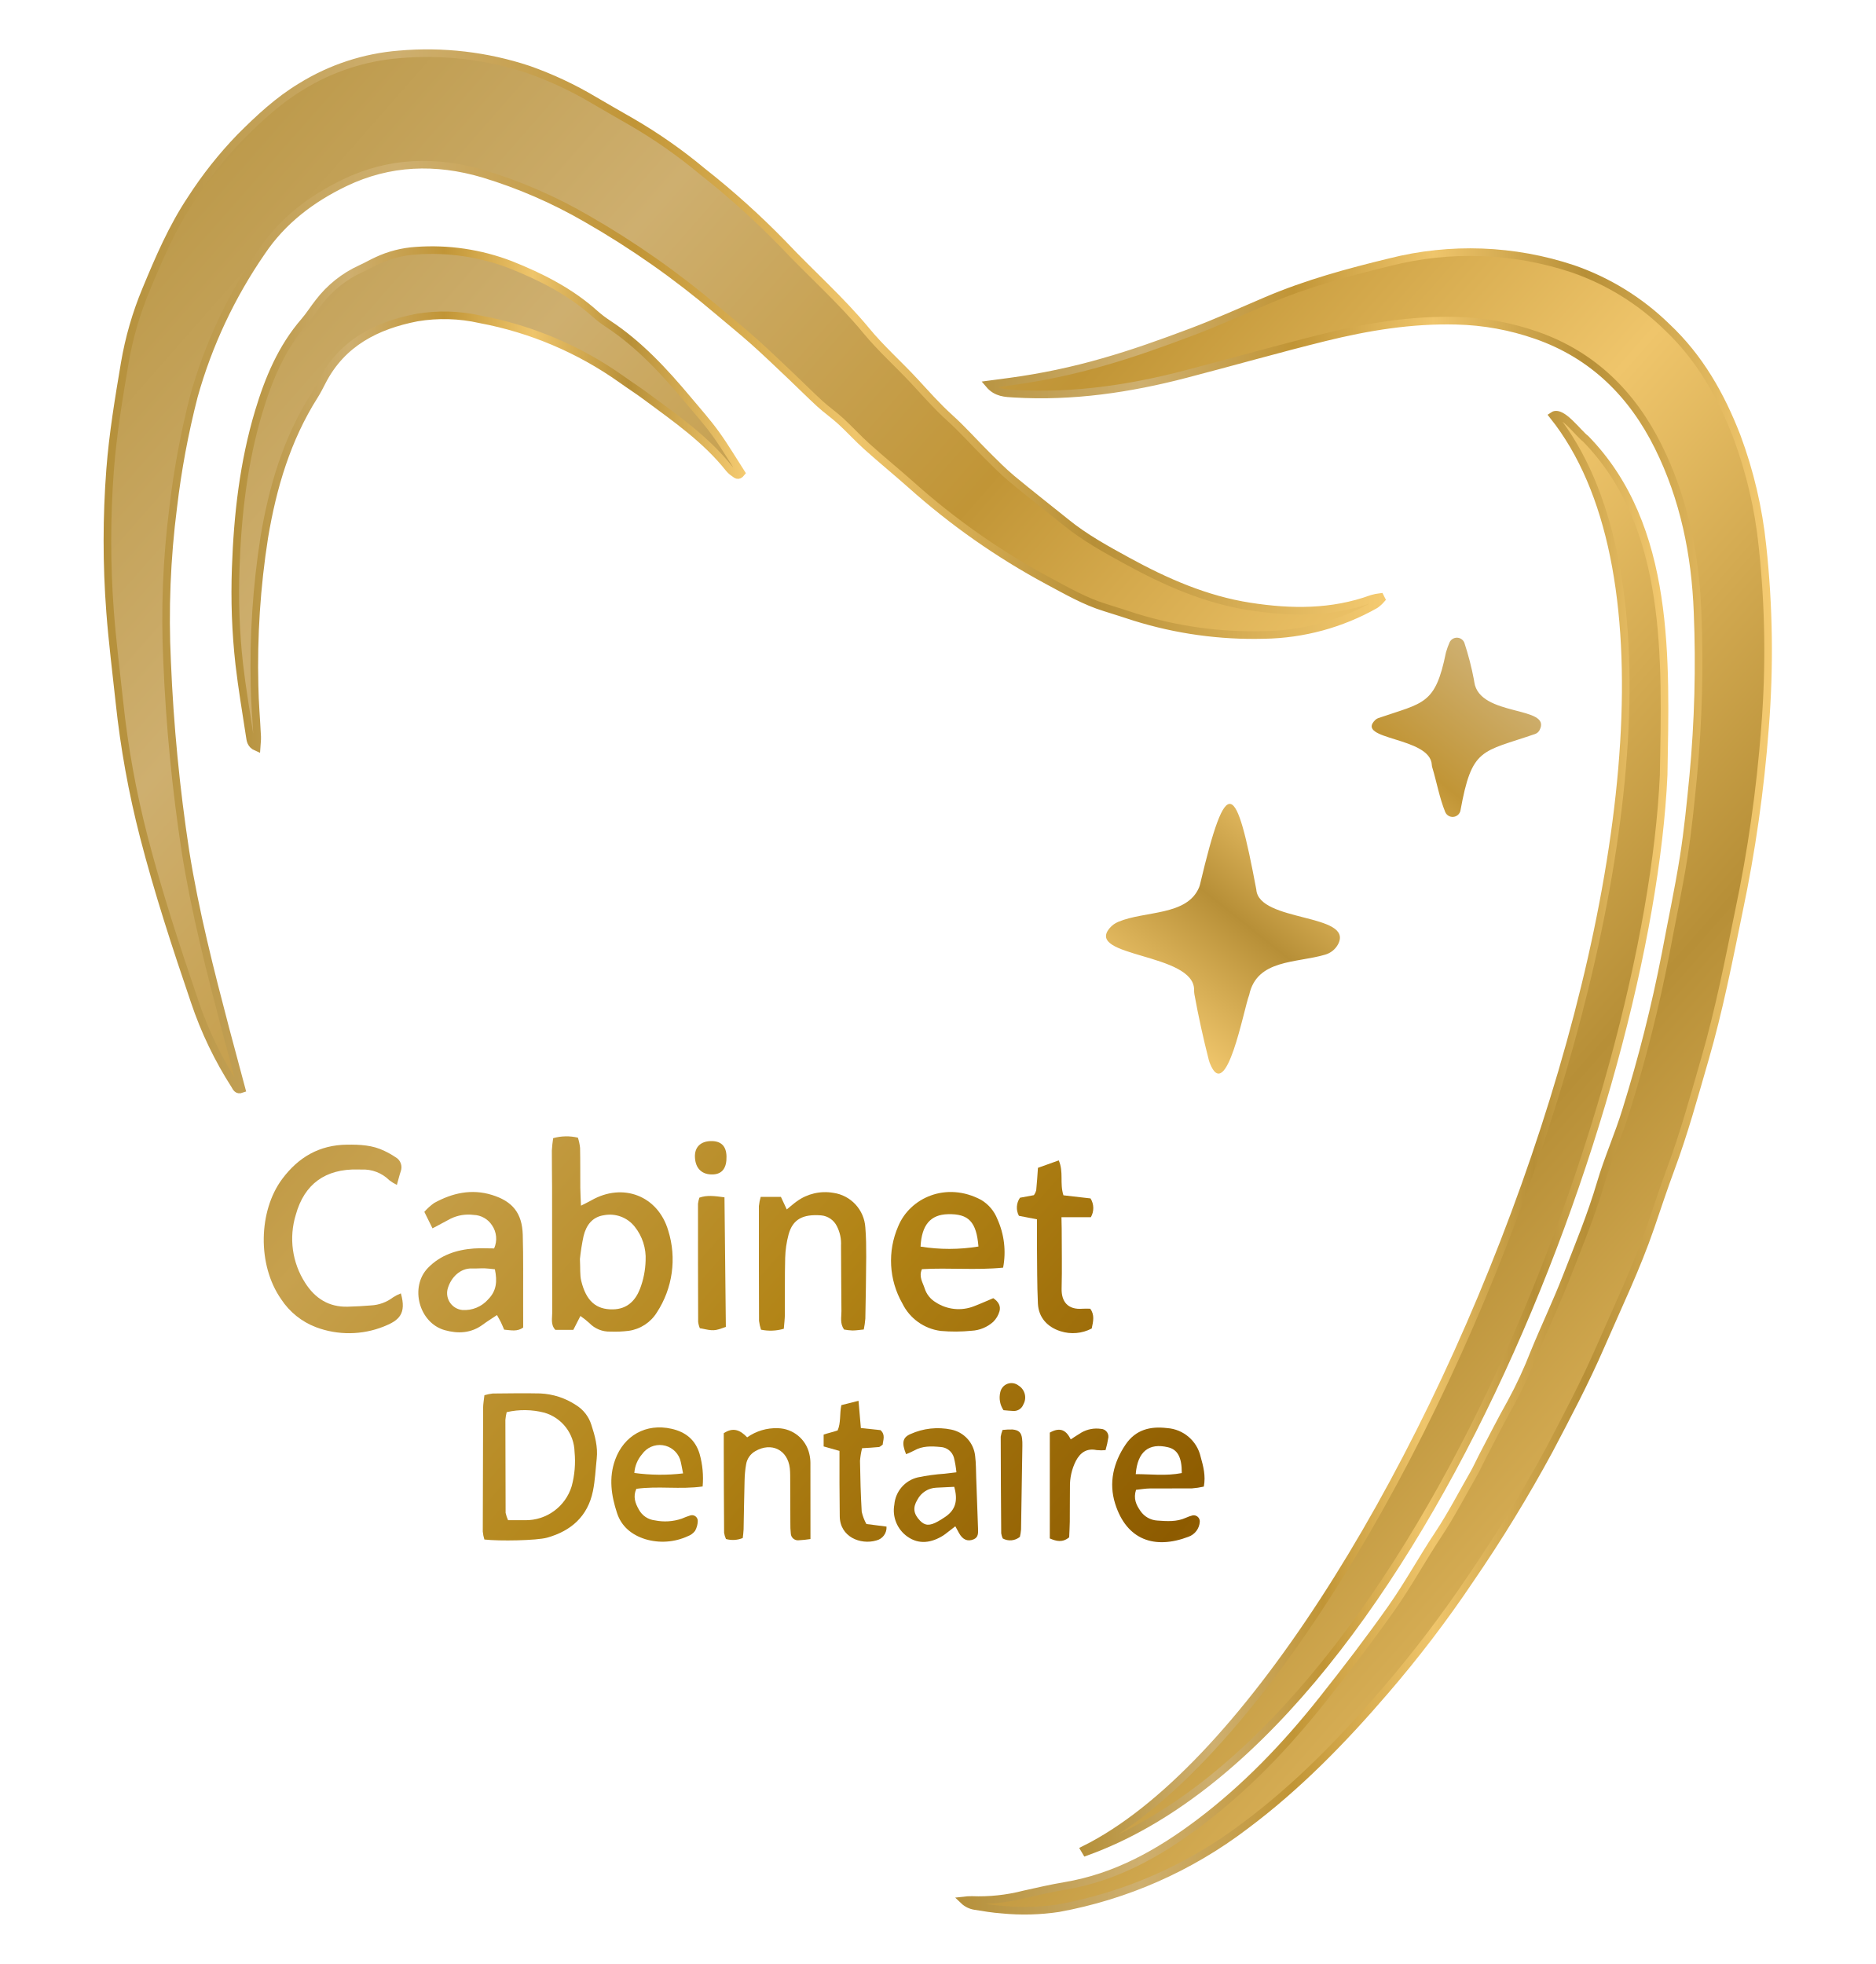
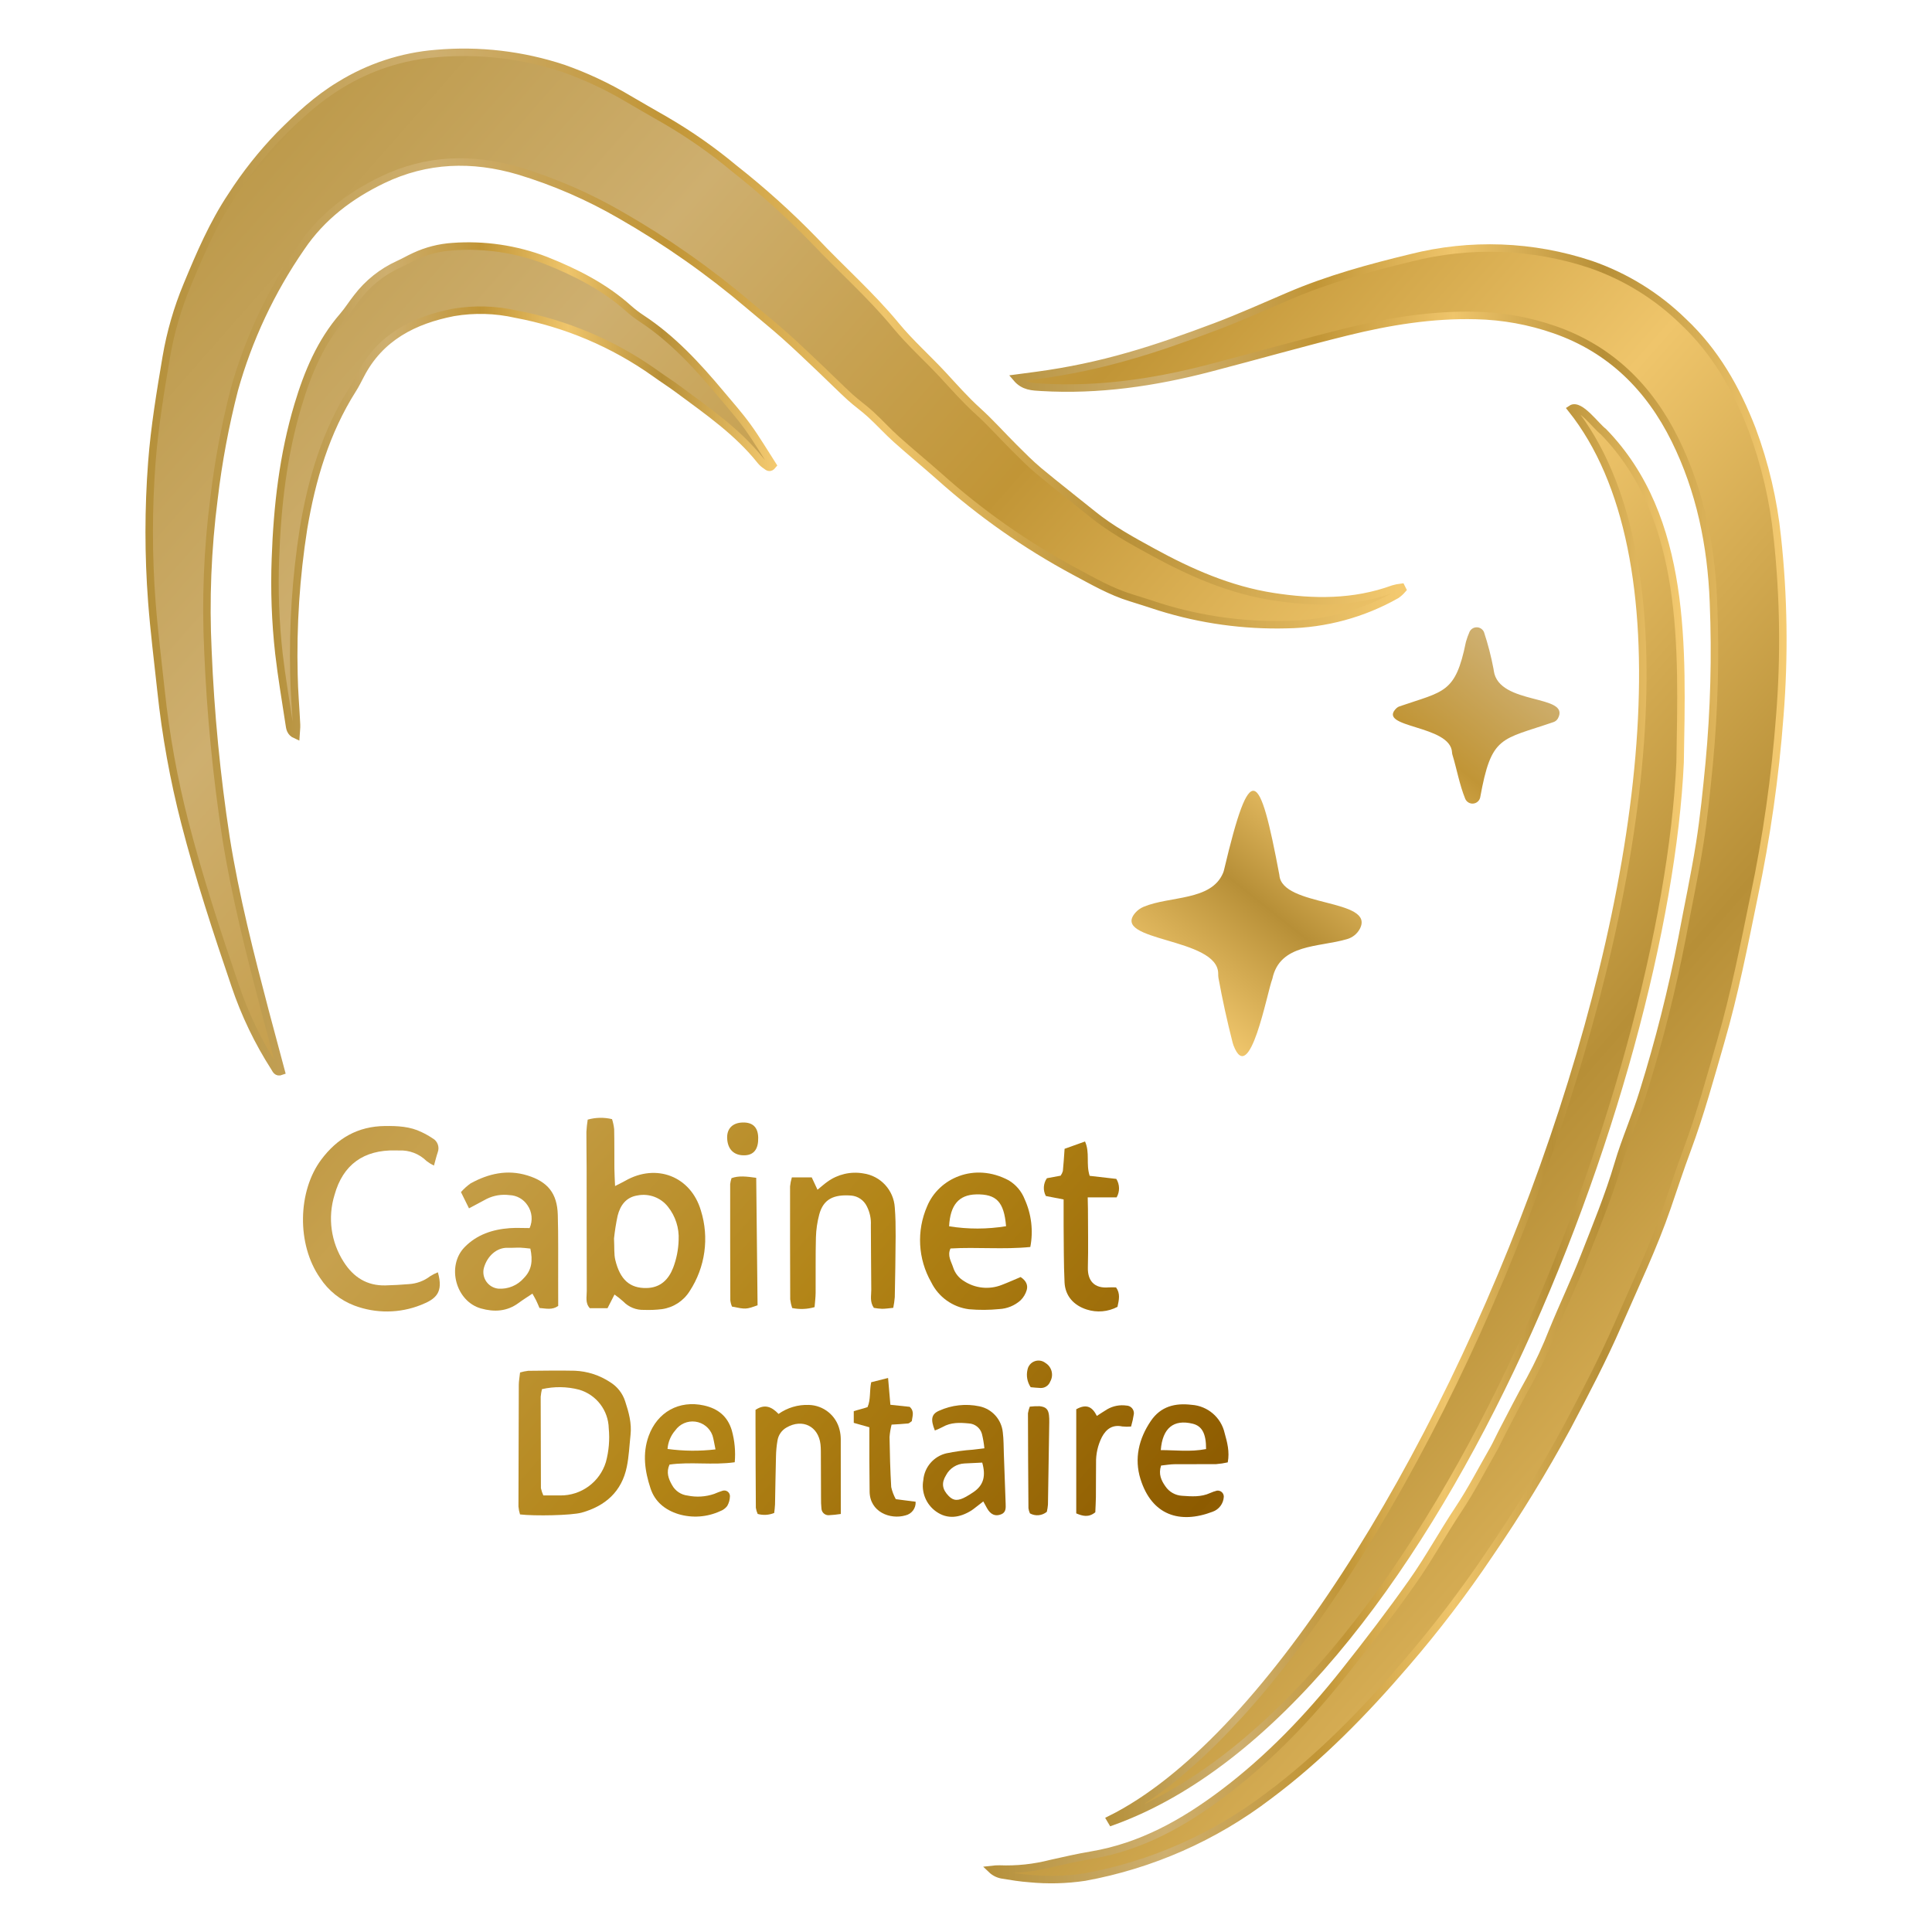
- <svg xmlns="http://www.w3.org/2000/svg" xmlns:xlink="http://www.w3.org/1999/xlink" id="Calque_1" data-name="Calque 1" viewBox="0 0 493.651 516.952">
+ <svg xmlns="http://www.w3.org/2000/svg" xmlns:xlink="http://www.w3.org/1999/xlink" id="Calque_1" data-name="Calque 1" viewBox="-11.65 0 516.952 516.952">
  <defs>
    <style>
      .cls-1, .cls-2, .cls-3, .cls-4 {
        stroke-miterlimit: 10;
        stroke-width: 2px;
      }

      .cls-1 {
        fill: url(#Nouvelle_nuance_de_dégradé_1);
        stroke: url(#Nouvelle_nuance_de_dégradé_1-2);
      }

      .cls-2 {
        fill: url(#Nouvelle_nuance_de_dégradé_1-3);
        stroke: url(#Nouvelle_nuance_de_dégradé_1-4);
      }

      .cls-3 {
        fill: url(#Nouvelle_nuance_de_dégradé_1-5);
        stroke: url(#Nouvelle_nuance_de_dégradé_1-6);
      }

      .cls-4 {
        fill: url(#Nouvelle_nuance_de_dégradé_1-7);
        stroke: url(#Nouvelle_nuance_de_dégradé_1-8);
      }

      .cls-5 {
        fill: url(#Nouvelle_nuance_de_dégradé_1-9);
      }

      .cls-6 {
        fill: url(#linear-gradient);
      }

      .cls-7 {
        fill: url(#Nouvelle_nuance_de_dégradé_1-10);
      }

      .cls-8 {
        fill: url(#linear-gradient-2);
      }

      .cls-9 {
        fill: url(#linear-gradient-3);
      }

      .cls-10 {
        fill: url(#linear-gradient-4);
      }

      .cls-11 {
        fill: url(#linear-gradient-5);
      }

      .cls-12 {
        fill: url(#linear-gradient-6);
      }

      .cls-13 {
        fill: url(#linear-gradient-7);
      }

      .cls-14 {
        fill: url(#linear-gradient-8);
      }

      .cls-15 {
        fill: url(#linear-gradient-9);
      }

      .cls-16 {
        fill: url(#linear-gradient-10);
      }

      .cls-17 {
        fill: url(#linear-gradient-11);
      }

      .cls-18 {
        fill: url(#linear-gradient-12);
      }

      .cls-19 {
        fill: url(#linear-gradient-13);
      }

      .cls-20 {
        fill: url(#linear-gradient-14);
      }

      .cls-21 {
        fill: url(#linear-gradient-15);
      }

      .cls-22 {
        fill: url(#linear-gradient-16);
      }

      .cls-23 {
        fill: url(#linear-gradient-17);
      }
    </style>
    <linearGradient id="Nouvelle_nuance_de_dégradé_1" data-name="Nouvelle nuance de dégradé 1" x1="1.79" y1="36.412" x2="462.417" y2="441.087" gradientUnits="userSpaceOnUse">
      <stop offset="0" stop-color="#b4934f" />
      <stop offset="0" stop-color="#b5903a" />
      <stop offset="0.228" stop-color="#ceaf6f" />
      <stop offset="0.414" stop-color="#c19536" />
      <stop offset="0.586" stop-color="#efc56b" />
      <stop offset="0.772" stop-color="#b78f37" />
      <stop offset="1" stop-color="#f5cb71" />
    </linearGradient>
    <linearGradient id="Nouvelle_nuance_de_dégradé_1-2" x1="27.271" y1="150.409" x2="364.831" y2="150.409" xlink:href="#Nouvelle_nuance_de_dégradé_1" />
    <linearGradient id="Nouvelle_nuance_de_dégradé_1-3" x1="24.544" y1="10.513" x2="485.17" y2="415.187" xlink:href="#Nouvelle_nuance_de_dégradé_1" />
    <linearGradient id="Nouvelle_nuance_de_dégradé_1-4" x1="251.255" y1="284.645" x2="466.38" y2="284.645" xlink:href="#Nouvelle_nuance_de_dégradé_1" />
    <linearGradient id="Nouvelle_nuance_de_dégradé_1-5" x1="22.874" y1="12.414" x2="483.5" y2="417.088" xlink:href="#Nouvelle_nuance_de_dégradé_1" />
    <linearGradient id="Nouvelle_nuance_de_dégradé_1-6" x1="284.058" y1="298.414" x2="439.127" y2="298.414" xlink:href="#Nouvelle_nuance_de_dégradé_1" />
    <linearGradient id="Nouvelle_nuance_de_dégradé_1-7" x1="-1.096" y1="39.697" x2="459.531" y2="444.372" xlink:href="#Nouvelle_nuance_de_dégradé_1" />
    <linearGradient id="Nouvelle_nuance_de_dégradé_1-8" x1="60.929" y1="131.518" x2="196.334" y2="131.518" xlink:href="#Nouvelle_nuance_de_dégradé_1" />
    <linearGradient id="Nouvelle_nuance_de_dégradé_1-9" x1="408.315" y1="138.602" x2="301.617" y2="272.193" xlink:href="#Nouvelle_nuance_de_dégradé_1" />
    <linearGradient id="linear-gradient" x1="-76.987" y1="126.082" x2="383.639" y2="530.757" gradientUnits="userSpaceOnUse">
      <stop offset="0" stop-color="#dcb45a" />
      <stop offset="0.228" stop-color="#a88028" />
      <stop offset="0.414" stop-color="#c7a14e" />
      <stop offset="0.586" stop-color="#b28416" />
      <stop offset="0.772" stop-color="#8d5b00" />
      <stop offset="1" stop-color="#d0a853" />
      <stop offset="1" stop-color="#d2aa5f" />
    </linearGradient>
    <linearGradient id="Nouvelle_nuance_de_dégradé_1-10" x1="418.707" y1="146.902" x2="312.008" y2="280.493" xlink:href="#Nouvelle_nuance_de_dégradé_1" />
    <linearGradient id="linear-gradient-2" x1="-102.65" y1="155.293" x2="357.977" y2="559.967" xlink:href="#linear-gradient" />
    <linearGradient id="linear-gradient-3" x1="-91.862" y1="143.013" x2="368.765" y2="547.687" xlink:href="#linear-gradient" />
    <linearGradient id="linear-gradient-4" x1="-36.57" y1="80.077" x2="424.056" y2="484.752" xlink:href="#linear-gradient" />
    <linearGradient id="linear-gradient-5" x1="-112.251" y1="166.222" x2="348.375" y2="570.897" xlink:href="#linear-gradient" />
    <linearGradient id="linear-gradient-6" x1="-53.612" y1="99.475" x2="407.015" y2="504.149" xlink:href="#linear-gradient" />
    <linearGradient id="linear-gradient-7" x1="-22.313" y1="63.848" x2="438.314" y2="468.523" xlink:href="#linear-gradient" />
    <linearGradient id="linear-gradient-8" x1="-99.033" y1="151.176" x2="361.594" y2="555.85" xlink:href="#linear-gradient" />
    <linearGradient id="linear-gradient-9" x1="-41.6" y1="85.802" x2="419.026" y2="490.477" xlink:href="#linear-gradient" />
    <linearGradient id="linear-gradient-10" x1="-87.676" y1="138.248" x2="372.951" y2="542.923" xlink:href="#linear-gradient" />
    <linearGradient id="linear-gradient-11" x1="-67.612" y1="115.41" x2="393.015" y2="520.085" xlink:href="#linear-gradient" />
    <linearGradient id="linear-gradient-12" x1="-74.673" y1="123.448" x2="385.954" y2="528.122" xlink:href="#linear-gradient" />
    <linearGradient id="linear-gradient-13" x1="-64.085" y1="111.395" x2="396.542" y2="516.07" xlink:href="#linear-gradient" />
    <linearGradient id="linear-gradient-14" x1="-51.117" y1="96.635" x2="409.509" y2="501.31" xlink:href="#linear-gradient" />
    <linearGradient id="linear-gradient-15" x1="-58.845" y1="105.432" x2="401.781" y2="510.106" xlink:href="#linear-gradient" />
    <linearGradient id="linear-gradient-16" x1="-50.455" y1="95.881" x2="410.172" y2="500.555" xlink:href="#linear-gradient" />
    <linearGradient id="linear-gradient-17" x1="-47.447" y1="92.457" x2="413.179" y2="497.132" xlink:href="#linear-gradient" />
  </defs>
  <g>
    <path class="cls-1" d="M363.605,157.731a8.97,8.97,0,0,1-1.59,1.44,61.325,61.325,0,0,1-29.28,7.96,105.032,105.032,0,0,1-34.02-4.71c-2.59-.83-5.17-1.69-7.76-2.48-5.4-1.64-10.22-4.46-15.16-7.09a186.568,186.568,0,0,1-36.02-25.27c-3.83-3.39-7.79-6.64-11.6-10.05-2.37-2.13-4.52-4.51-6.87-6.67-1.76-1.62-3.75-2.99-5.51-4.6-2.59-2.37-5.06-4.87-7.61-7.28-3.25-3.08-6.47-6.18-9.81-9.16-3.1-2.76-6.34-5.36-9.5-8.05a227.527,227.527,0,0,0-34.48-24.22,127.966,127.966,0,0,0-27.2-11.81c-12.45-3.68-24.72-3.28-36.45,2.36-8.71,4.2-16.33,9.92-21.86,18.16a127.27,127.27,0,0,0-17.83,37.99,220.786,220.786,0,0,0-5.45,29.2,231.493,231.493,0,0,0-1.62,40.68,455.043,455.043,0,0,0,4.85,50.08c2.52,15.82,6.48,31.28,10.54,46.73,1.38,5.23,2.8,10.46,4.21,15.73-1.16.43-1.42-.47-1.78-1.03a99.361,99.361,0,0,1-10.56-21.99c-4.9-14.37-9.62-28.78-13.42-43.5a245.053,245.053,0,0,1-6.39-35.33c-.85-7.94-1.86-15.87-2.46-23.83a246.654,246.654,0,0,1,.01-37.37c.72-9.42,2.27-18.71,3.84-28.01a88.919,88.919,0,0,1,5.58-19.3c3.42-8.26,6.94-16.5,11.95-23.99a105.6,105.6,0,0,1,12.78-16.13c4.97-4.99,10.07-9.76,16.17-13.43a57.8,57.8,0,0,1,25.73-8.44,84.707,84.707,0,0,1,34.06,3.97,96.608,96.608,0,0,1,17.32,8.12c3.32,1.93,6.63,3.86,9.96,5.75a133.587,133.587,0,0,1,18.45,12.92,216.115,216.115,0,0,1,21.36,19.23c7.22,7.67,15.16,14.63,21.89,22.8,3.85,4.67,8.43,8.73,12.56,13.18,3.04,3.28,5.98,6.64,9.31,9.65,3.44,3.1,6.52,6.59,9.81,9.86,2.15,2.14,4.28,4.3,6.6,6.24,4.67,3.88,9.47,7.6,14.19,11.42,4.99,4.06,10.62,7.15,16.21,10.2,10.11,5.54,20.65,10.17,32.19,11.97,10.86,1.69,21.64,1.8,32.17-2.04a13.29,13.29,0,0,1,2.19-.45C363.405,157.341,363.505,157.531,363.605,157.731Z" />
    <path class="cls-2" d="M464.575,191.591a368.08,368.08,0,0,1-6.9,48.38c-2.66,12.99-5.21,26-8.91,38.76-2.8,9.67-5.44,19.38-8.95,28.83-1.89,5.09-3.59,10.25-5.35,15.39-3.69,10.75-8.62,20.97-13.14,31.38-4.08,9.4-8.85,18.42-13.61,27.47a380.1,380.1,0,0,1-20.75,33.92,306.968,306.968,0,0,1-22.36,29.33c-11.15,12.99-23.12,25.28-36.9,35.55a115.318,115.318,0,0,1-49.13,21.67,60.318,60.318,0,0,1-14.82.37c-2.38-.17-4.76-.56-7.13-.95a5.515,5.515,0,0,1-2.98-1.47,17.165,17.165,0,0,1,2.14-.12,47.7,47.7,0,0,0,13.77-1.47c3.59-.8,7.17-1.63,10.8-2.24,13.3-2.23,24.64-8.58,35.23-16.55,12.34-9.3,22.93-20.38,32.49-32.44,6.26-7.89,12.39-15.89,18.19-24.12,4.41-6.25,8.09-13.03,12.33-19.41,3.45-5.2,6.29-10.73,9.39-16.12.79-1.38,1.42-2.86,2.17-4.28,2.52-4.81,4.96-9.66,7.63-14.39a114.716,114.716,0,0,0,6.04-13.03c2.72-6.65,5.83-13.15,8.44-19.84,3.19-8.18,6.56-16.29,9.05-24.74,1.93-6.58,4.78-12.89,6.77-19.46a383.188,383.188,0,0,0,10.31-40.88c1.58-8.49,3.41-16.93,4.76-25.45,1.13-7.1,1.83-14.27,2.53-21.42a320.1,320.1,0,0,0,1.14-43.13c-.58-15.19-3.57-29.9-10.33-43.54-6.84-13.78-17.14-24.11-32.07-29.33a68.507,68.507,0,0,0-21.11-3.84c-11.79-.3-23.28,1.58-34.63,4.38-12.26,3.03-24.4,6.5-36.62,9.68-14.77,3.86-29.74,6.06-45.07,5.15-2.35-.14-4.71-.16-6.65-2.45l5.63-.75a170.912,170.912,0,0,0,24.38-5.14c7.83-2.22,15.52-4.99,23.14-7.85,6.72-2.53,13.29-5.5,19.9-8.32,10.48-4.47,21.43-7.46,32.46-10.13a85.686,85.686,0,0,1,48.22,1.79,66.391,66.391,0,0,1,24.65,15.23c8.63,8.1,14.21,17.98,18.42,28.82a116.9,116.9,0,0,1,6.76,28.86A254.715,254.715,0,0,1,464.575,191.591Z" />
    <path class="cls-3" d="M437.9,203.981c-3.863,85.443-66.142,252.585-152.04,283.47-.12-.21-.24-.43-.37-.64,82.294-40.935,185.739-299.247,123.31-377.42,2.238-1.527,6.669,4.732,8.57,6.1C439.958,138.647,438.409,173.844,437.9,203.981Z" />
    <path class="cls-4" d="M195.105,124.491c-.81,1.02-1.32.39-1.78.08a6.165,6.165,0,0,1-1.43-1.26c-6.14-7.74-14.19-13.28-22-19.08-2.05-1.53-4.22-2.89-6.29-4.39a94.2,94.2,0,0,0-37.19-15.78,43.089,43.089,0,0,0-16.69-.47c-10.54,2.05-19.67,6.62-24.9,16.77-.66,1.27-1.3,2.57-2.07,3.78-7.23,11.41-10.97,24.04-13.18,37.23a217.536,217.536,0,0,0-2.57,39.16c.07,4.47.48,8.93.69,13.4.04.86-.1,1.73-.16,2.74-1.53-.67-1.63-1.82-1.79-2.89-.95-6.31-2.04-12.61-2.77-18.96a170.472,170.472,0,0,1-.93-25.36c.49-13.94,2.05-27.74,6.07-41.13,2.58-8.59,6.01-16.84,12.02-23.76,1.35-1.57,2.45-3.35,3.74-4.98A29.1,29.1,0,0,1,95,70.721c1.45-.65,2.83-1.47,4.29-2.13a28.389,28.389,0,0,1,10.14-2.6,57.665,57.665,0,0,1,24.92,3.67c8.06,3.2,15.73,7.08,22.25,12.93a30.174,30.174,0,0,0,3.43,2.62c8.25,5.42,14.83,12.58,21.11,20.07,2.46,2.94,5.02,5.81,7.26,8.91C190.815,117.531,192.915,121.1,195.105,124.491Z" />
    <path class="cls-5" d="M352.206,248.535a5.631,5.631,0,0,1-3.406,2.745c-7.582,2.252-18,1.156-20,10.621-1.391,3.485-6.044,29.151-10.4,17.819a6.553,6.553,0,0,1-.221-.7q-2.208-8.611-3.8-17.348a6.252,6.252,0,0,1-.07-1.128c.011-9.769-28.884-8.536-22.186-16.3a6.008,6.008,0,0,1,2.213-1.6c7-2.954,18.083-1.524,21.267-9.043a5.669,5.669,0,0,0,.285-.909c7.052-29.76,9.463-26.9,14.788,1.426C331.266,242.791,356.47,240.356,352.206,248.535Z" />
    <path class="cls-6" d="M175.885,323.891c-2.71-9.17-11.94-12.69-20.24-7.94-.77.44-1.59.82-2.72,1.4-.07-1.85-.17-3.27-.18-4.69-.03-3.51.02-7.02-.06-10.52a13.335,13.335,0,0,0-.57-2.69,12.933,12.933,0,0,0-6.51.13,31.826,31.826,0,0,0-.35,3.28c-.02,3.19.06,6.38.06,9.57.02,11,0,22.01.04,33.01.01,1.53-.47,3.2.82,4.6h4.73c.62-1.2,1.17-2.28,1.87-3.66a23.331,23.331,0,0,1,2.34,1.86,7.34,7.34,0,0,0,5.6,2.25,29.155,29.155,0,0,0,4.77-.2,10.441,10.441,0,0,0,7.4-4.82A25.467,25.467,0,0,0,175.885,323.891Zm-7.43,15.36c-1.2,3.07-3.35,5.32-7.11,5.39-4.43.09-7.08-2.2-8.36-7.52-.37-1.53-.21-3.17-.34-5.73a57.417,57.417,0,0,1,.97-6.1c.7-2.76,2.24-4.97,5.36-5.43a8.316,8.316,0,0,1,8.1,3.03,13.165,13.165,0,0,1,2.86,8.92A22.542,22.542,0,0,1,168.455,339.251Z" />
    <path class="cls-7" d="M405.217,192.219a2.136,2.136,0,0,1-1.186.989c-14.111,4.855-16.605,3.472-19.625,20.194h0a2.114,2.114,0,0,1-4,.34c-1.544-3.794-2.245-7.938-3.444-11.862a2.08,2.08,0,0,1-.081-.515c-.32-7.513-20.461-6.5-14.852-11.9a2.117,2.117,0,0,1,.765-.452c11.937-4.108,14.987-3.443,17.777-17.163.015-.071.034-.143.056-.213a20.529,20.529,0,0,1,.928-2.569,2.12,2.12,0,0,1,3.885.11,75.86,75.86,0,0,1,2.528,9.771c.043.186.061.383.087.565C389.388,188.815,408.744,185.659,405.217,192.219Z" />
    <path class="cls-8" d="M101.005,349.161a24.672,24.672,0,0,1-17.82.18,19.047,19.047,0,0,1-9.18-7.37c-6.36-9.09-5.94-23.3.26-31.63,4.31-5.79,9.83-8.97,17.09-9.05,3.38-.04,6.72.11,9.82,1.64a22.6,22.6,0,0,1,2.92,1.65,3.036,3.036,0,0,1,1.39,3.72c-.36,1.05-.61,2.13-1.02,3.58a11.453,11.453,0,0,1-1.97-1.21,9.776,9.776,0,0,0-7.39-2.83c-.32.01-.64-.01-.96-.02-8.46-.17-14.02,3.77-16.28,11.9a21.438,21.438,0,0,0,2.47,17.96c2.6,4.08,6.21,6.37,11.14,6.26,2.08-.05,4.15-.17,6.22-.34a10.438,10.438,0,0,0,5.76-2.12,11.693,11.693,0,0,1,2.06-1.05C107.065,345.861,104.985,347.591,101.005,349.161Z" />
    <path class="cls-9" d="M137.6,325.021c-.17-5.69-2.66-8.82-8.12-10.5-5.37-1.66-10.44-.51-15.22,2.13a15.2,15.2,0,0,0-2.57,2.32c.69,1.41,1.3,2.64,2.15,4.35,1.95-1.05,3.35-1.81,4.76-2.54a10.68,10.68,0,0,1,6.07-1,6,6,0,0,1,4.83,2.72,6.241,6.241,0,0,1,.56,6.1c-1.82,0-3.57-.1-5.31.02-4.59.33-8.82,1.73-12.09,5.09-4.9,5.04-2.36,14.5,4.39,16.4,3.51.99,6.97.83,10.07-1.48,1.12-.83,2.31-1.56,3.69-2.49.45.81.76,1.33,1.02,1.86.33.68.61,1.38.87,1.98,1.85.16,3.43.58,5.01-.55,0-2.23,0-4.44-.01-6.65C137.675,336.861,137.775,330.941,137.6,325.021Zm-9.09,16.97a8.292,8.292,0,0,1-6.82,2.82,4.463,4.463,0,0,1-3.89-5.46c.87-3.24,3.47-5.59,6.42-5.47,1.11.04,2.23-.07,3.35-.04.78.02,1.56.14,2.69.25C130.945,337.331,130.645,339.831,128.505,341.991Z" />
    <path class="cls-10" d="M264.035,333.661a21.242,21.242,0,0,0-1.51-12.78,10.206,10.206,0,0,0-4.25-5.04c-9.2-4.93-18.77-.55-21.85,6.93a22.648,22.648,0,0,0,1.09,20.31,13.088,13.088,0,0,0,10.12,7.24,43.1,43.1,0,0,0,8.11-.05,9.219,9.219,0,0,0,5.67-2.33,6.311,6.311,0,0,0,1.67-2.8c.36-1.31-.2-2.49-1.64-3.44-1.6.67-3.32,1.45-5.08,2.12a11.027,11.027,0,0,1-10.09-1.05,6.53,6.53,0,0,1-2.9-3.68c-.51-1.57-1.6-3.11-.7-5.03C249.785,333.641,256.785,334.381,264.035,333.661Zm-21.73-5.54c.29-5.69,2.6-8.42,7.22-8.53,5.43-.13,7.48,1.98,8.02,8.51A47.5,47.5,0,0,1,242.305,328.121Z" />
    <path class="cls-11" d="M155.645,375.011a9.335,9.335,0,0,0-4.04-5.18,18.549,18.549,0,0,0-9.45-3.06c-4.15-.09-8.31-.02-12.47.02a12.594,12.594,0,0,0-2.18.45c-.15,1.37-.33,2.31-.34,3.25q-.075,16.305-.09,32.62a9.986,9.986,0,0,0,.42,2.11c3.98.46,13.76.27,16.49-.48,6.34-1.77,10.72-5.63,12.08-12.26.58-2.8.69-5.7,1-8.55C157.405,380.831,156.6,377.911,155.645,375.011Zm-5.17,16.18a12.633,12.633,0,0,1-12.26,8.95c-1.43-.02-2.85,0-4.48,0a9.693,9.693,0,0,1-.65-1.94q-.06-12.225-.06-24.46a13.69,13.69,0,0,1,.34-2.04,20.847,20.847,0,0,1,9.94.14,11.028,11.028,0,0,1,7.93,10.34A25.255,25.255,0,0,1,150.475,391.191Z" />
    <path class="cls-12" d="M228,330.761c-.03,5.43-.12,10.87-.23,16.31a23.029,23.029,0,0,1-.41,2.87c-1.12.11-2.06.26-2.99.26a15.867,15.867,0,0,1-2.2-.25c-1.13-1.62-.68-3.26-.69-4.82-.07-5.76-.06-11.51-.11-17.27a9.968,9.968,0,0,0-1.08-5.09,5.134,5.134,0,0,0-4.17-2.87c-4.74-.36-7.46.98-8.56,5.06a26.373,26.373,0,0,0-.89,6.12c-.13,4.95-.04,9.91-.08,14.87-.01,1.24-.18,2.48-.28,3.8a12.453,12.453,0,0,1-6,.24,11.928,11.928,0,0,1-.52-2.32q-.06-15.1-.04-30.22a12.654,12.654,0,0,1,.48-2.41h5.32c.51,1.1.98,2.09,1.54,3.3.98-.8,1.79-1.53,2.68-2.16a12.675,12.675,0,0,1,9.56-2.21,9.815,9.815,0,0,1,8.44,9.12C227.985,325.631,228.005,328.2,228,330.761Z" />
    <path class="cls-13" d="M286.975,344.471c1.18,1.63.8,3.31.38,5.21a10.647,10.647,0,0,1-8.23.71c-3.45-1.1-5.75-3.6-5.93-7.25-.24-5.09-.19-10.19-.25-15.29-.02-2.22,0-4.44,0-6.91-1.75-.34-3.24-.63-4.75-.92a4.546,4.546,0,0,1,.28-4.76c1.16-.22,2.39-.44,3.67-.68a3.973,3.973,0,0,0,.6-1.25c.2-1.89.3-3.79.46-5.94,1.79-.64,3.52-1.26,5.47-1.96,1.35,3.02.21,6.01,1.24,9.19,2.54.29,4.87.56,7.13.82a4.8,4.8,0,0,1,.08,4.95h-7.731c0,1.174.061,2.086.061,2.97,0,5.26.12,10.53-.02,15.78-.09,3.45,1.62,5.68,5.58,5.33C285.645,344.421,286.285,344.471,286.975,344.471Z" />
    <path class="cls-14" d="M184.945,391.261a23.915,23.915,0,0,0-.79-8.55c-1.13-3.77-3.71-5.81-7.42-6.64-6.67-1.5-12.5,1.76-14.82,8.16-1.72,4.77-1.01,9.46.5,14.03,1.16,3.54,3.86,5.75,7.44,6.87a15.857,15.857,0,0,0,11.2-.79,4.183,4.183,0,0,0,1.89-1.39,5.5,5.5,0,0,0,.72-2.62,1.513,1.513,0,0,0-1.99-1.44,23.122,23.122,0,0,0-2.23.84,13.5,13.5,0,0,1-7.07.45,5.451,5.451,0,0,1-4.21-2.83c-.96-1.68-1.6-3.42-.67-5.47C173.245,391.071,178.975,392.1,184.945,391.261Zm-17.98-3.56a8.483,8.483,0,0,1,2.06-4.96,5.675,5.675,0,0,1,9.96,1.32c.33,1.02.46,2.11.81,3.76A50.779,50.779,0,0,1,166.965,387.7Z" />
    <path class="cls-15" d="M302.735,391.781c3.67-.04,7.35.03,11.02-.02a20.8,20.8,0,0,0,3.11-.47c.54-2.88-.15-5.38-.83-7.82a9.739,9.739,0,0,0-8.85-7.58c-4.41-.53-8.26.41-10.91,4.33-3.23,4.76-4.46,10.09-2.77,15.51,3.03,9.7,10.48,12.13,19.31,8.77a4.488,4.488,0,0,0,2.99-3.99,1.61,1.61,0,0,0-1.85-1.65,10.952,10.952,0,0,0-1.8.63c-2.43,1.12-4.99.92-7.54.74a5.772,5.772,0,0,1-4.43-2.52c-1.12-1.58-1.91-3.28-1.16-5.57C300.275,392.011,301.505,391.791,302.735,391.781Zm4.72-10.84c2.49.6,3.63,2.61,3.61,6.79-4.27.82-8.18.27-12.12.28C299.4,382.081,302.4,379.721,307.455,380.941Z" />
    <path class="cls-16" d="M213.325,405.1a30.754,30.754,0,0,1-3.22.33,1.871,1.871,0,0,1-1.95-1.73,22.8,22.8,0,0,1-.12-2.87c-.02-3.67-.02-7.34-.04-11.01-.01-1.11.02-2.24-.1-3.34-.55-4.87-4.85-6.98-9.1-4.51a4.88,4.88,0,0,0-2.4,3.42,27.688,27.688,0,0,0-.41,4.27c-.12,4.31-.17,8.62-.26,12.92-.02.78-.15,1.55-.22,2.25a6.855,6.855,0,0,1-4.42.26,6.206,6.206,0,0,1-.49-1.65c-.06-7.5-.07-14.99-.09-22.49-.01-1.26,0-2.51,0-3.71,2.51-1.67,4.37-.79,6.16,1.09a13.178,13.178,0,0,1,8.1-2.41,8.688,8.688,0,0,1,8.25,6.72,10.4,10.4,0,0,1,.3,2.37C213.335,391.531,213.325,398.061,213.325,405.1Z" />
    <path class="cls-17" d="M257.435,402.361c-.16-4.45-.31-8.91-.48-13.36-.07-1.91-.04-3.84-.28-5.73a7.91,7.91,0,0,0-6.27-6.98,17.418,17.418,0,0,0-10.77,1.18c-2.07.89-2.34,2.33-1.14,5.29a20.769,20.769,0,0,0,2.09-.94c2.21-1.27,4.58-1.18,6.97-.95a3.848,3.848,0,0,1,3.53,2.79,26.738,26.738,0,0,1,.66,3.87c-1.28.15-2.19.25-3.1.37a51.76,51.76,0,0,0-7.08.97,8.054,8.054,0,0,0-6.16,7.15,8.447,8.447,0,0,0,3.43,8.43c3.05,2.17,6.34,1.65,9.43-.28.4-.25.77-.56,1.15-.85.61-.47,1.22-.95,2.04-1.58.41.75.69,1.27.98,1.79.94,1.71,2.22,2.3,3.8,1.66C257.545,404.671,257.475,403.491,257.435,402.361Zm-8.56-3.15c-.65.44-1.31.87-2,1.25-2.16,1.21-3.41,1.15-4.7-.19-1.74-1.79-1.96-3.48-.69-5.55a5.88,5.88,0,0,1,4.97-3.14c1.41-.05,2.81-.14,4.71-.23C252.155,394.831,251.6,397.341,248.875,399.211Z" />
    <path class="cls-18" d="M233.345,401.821a3.505,3.505,0,0,1-2.72,3.66c-4.09,1.19-9.54-.91-9.59-6.39-.02-2.87-.05-5.75-.07-8.62-.01-2.71,0-5.41,0-8.57-1.68-.47-2.86-.81-4.17-1.18V377.6c.98-.34,2.573-.7,3.683-1.09.886-2.022.492-4.3.977-6.66,1.29-.32,2.75-.69,4.52-1.14.22,2.51.41,4.69.62,7.17,1.8.19,3.48.37,5.16.55,1.38,1.23.68,2.61.58,3.82-.46.31-.71.6-.98.63-1.41.14-2.82.21-4.44.31a20.2,20.2,0,0,0-.55,3.31c.07,4.47.19,8.94.45,13.4a12.145,12.145,0,0,0,1.23,3.24C229.775,401.361,231.445,401.581,233.345,401.821Z" />
    <path class="cls-19" d="M191.055,349.261c-3.1,1.1-3.1,1.1-6.84.35a6.185,6.185,0,0,1-.45-1.68q-.06-15.54-.04-31.1a8.316,8.316,0,0,1,.36-1.59c1.95-.7,3.93-.46,6.61-.09C190.825,326.831,190.935,338.1,191.055,349.261Z" />
    <path class="cls-20" d="M291.745,378.321a26.851,26.851,0,0,1-.75,3.38,12.254,12.254,0,0,1-2.36-.02c-2.61-.54-4.27.66-5.44,2.83a14.6,14.6,0,0,0-1.57,6.92c-.04,3.03-.01,6.06-.04,9.09-.02,1.41-.11,2.83-.16,4.12-1.79,1.47-3.39,1.02-5.1.3v-27.86c2.87-1.6,4.37-.5,5.51,1.78,1.04-.67,1.93-1.26,2.84-1.81a8.015,8.015,0,0,1,5.07-.96A2.046,2.046,0,0,1,291.745,378.321Z" />
    <path class="cls-21" d="M269.105,380.531q-.15,11.04-.35,22.07a14.064,14.064,0,0,1-.3,1.92,4.031,4.031,0,0,1-4.52.42,5.116,5.116,0,0,1-.4-1.36q-.105-12.72-.13-25.43a8.59,8.59,0,0,1,.49-1.77,19.689,19.689,0,0,1,2.63-.12c1.67.18,2.3.81,2.5,2.36A13.564,13.564,0,0,1,269.105,380.531Z" />
    <path class="cls-22" d="M191.225,304.381c.08,2.99-1.1,4.61-3.46,4.74-2.96.16-4.74-1.53-4.85-4.59-.09-2.54,1.45-4.1,4.12-4.18C189.755,300.271,191.165,301.621,191.225,304.381Z" />
    <path class="cls-23" d="M269.365,369.661a2.662,2.662,0,0,1-2.57,1.73c-.92-.03-1.84-.14-2.66-.21a5.955,5.955,0,0,1-.85-4.71,3,3,0,0,1,4.8-1.78A3.689,3.689,0,0,1,269.365,369.661Z" />
  </g>
</svg>
